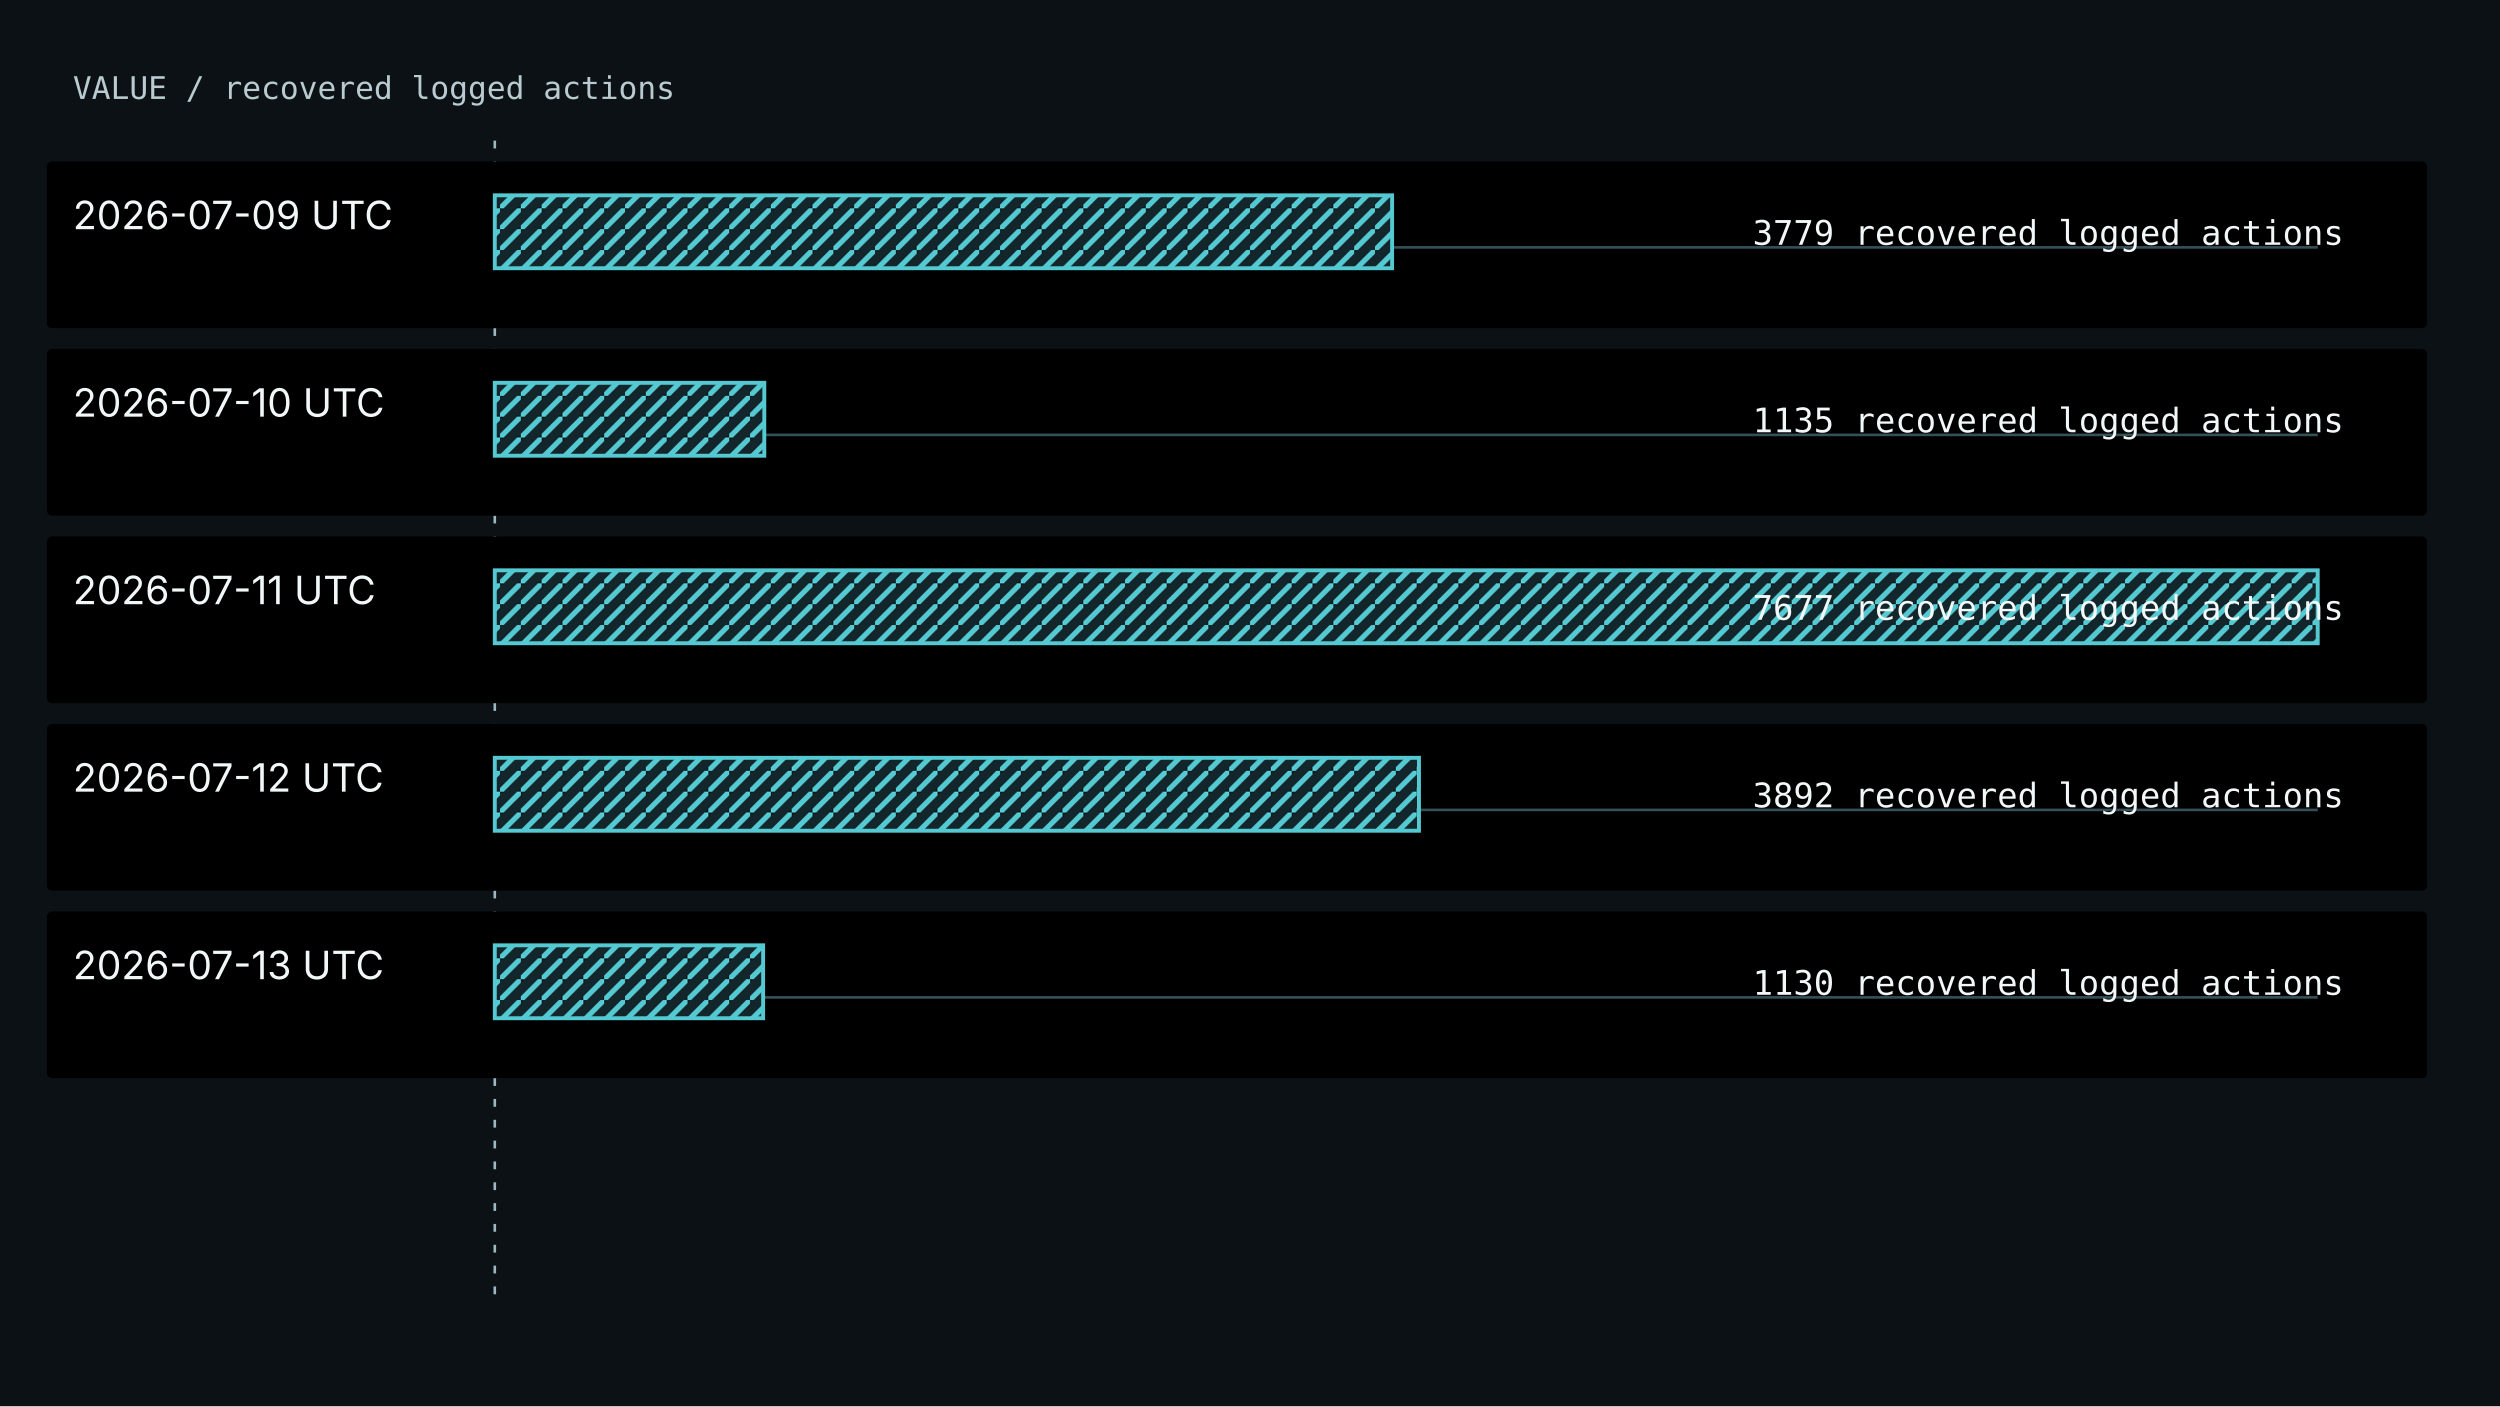
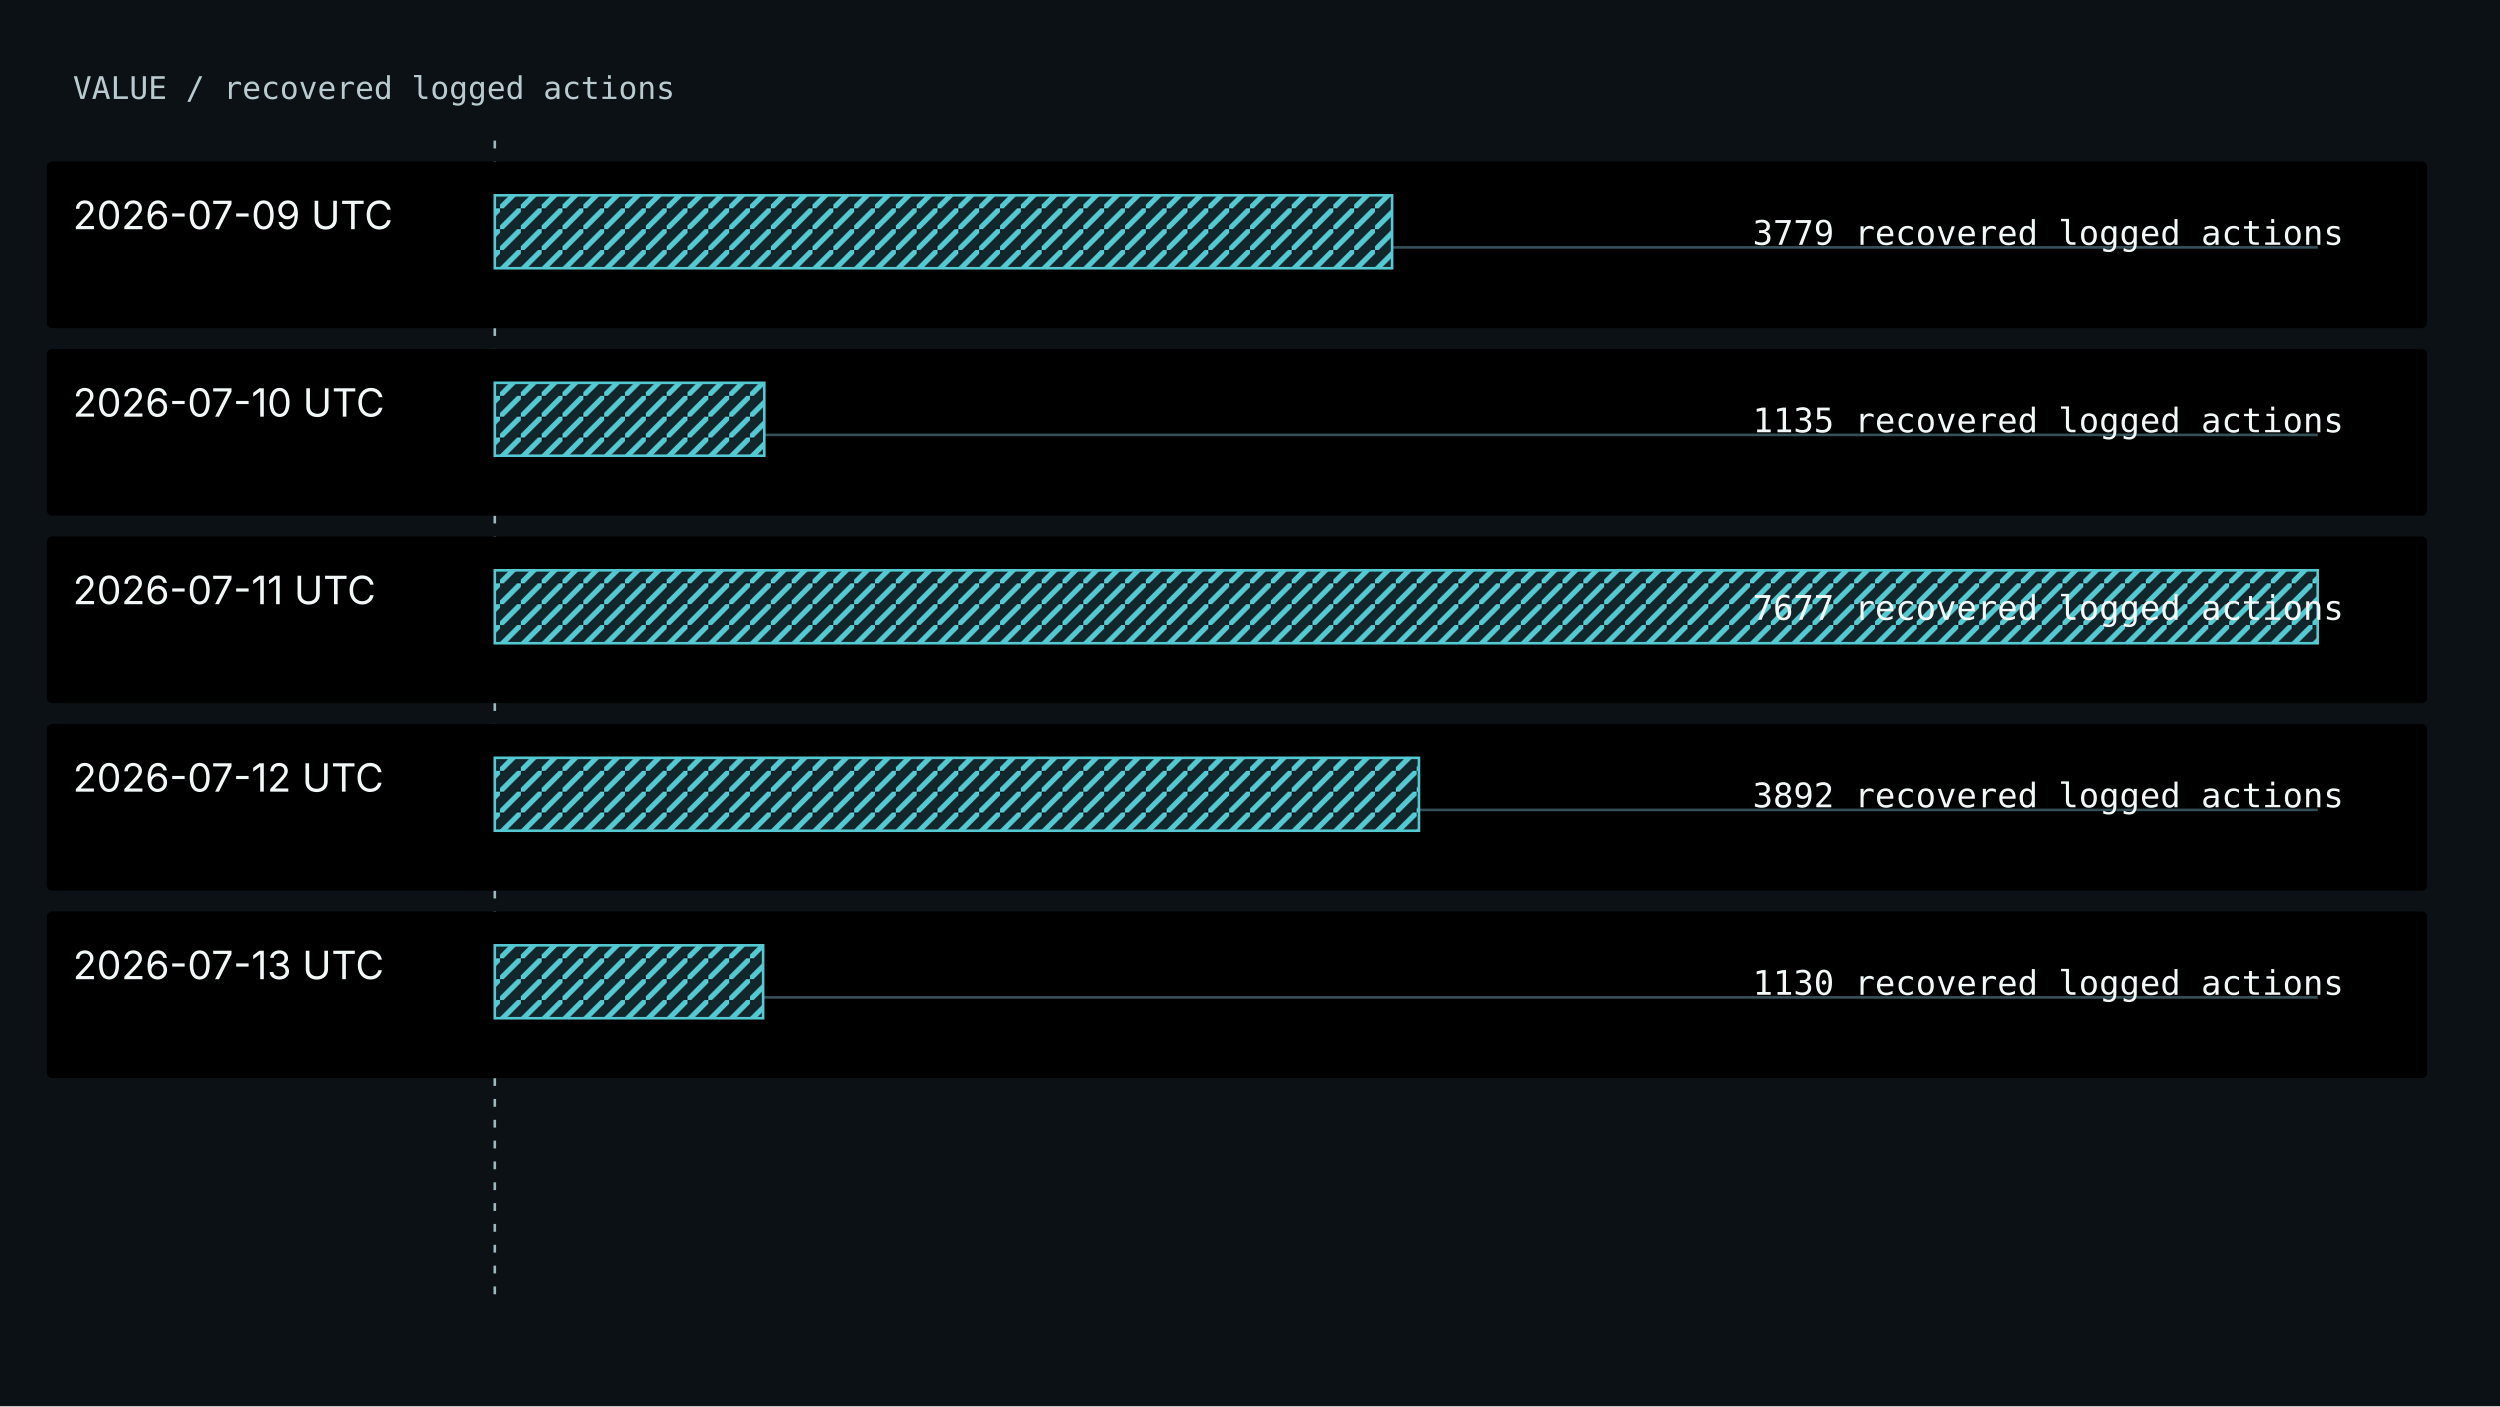
- <svg xmlns="http://www.w3.org/2000/svg" role="img" width="1280" height="720" viewBox="0 0 960 540" aria-labelledby="recovered-actions-by-day-title recovered-actions-by-day-desc" data-figure-kind="bar">
+ <svg xmlns="http://www.w3.org/2000/svg" role="img" viewBox="0 0 960 540" aria-labelledby="recovered-actions-by-day-title recovered-actions-by-day-desc" data-figure-kind="bar">
  <defs>
    <pattern id="recovered-actions-by-day-verified-pattern" width="8" height="8" patternUnits="userSpaceOnUse">
      <rect width="8" height="8" fill="#13262b" />
      <path d="M0 8L8 0" stroke="#54c9d1" stroke-width="2" />
    </pattern>
    <pattern id="recovered-actions-by-day-caution-pattern" width="10" height="10" patternUnits="userSpaceOnUse">
      <rect width="10" height="10" fill="#291b18" />
      <path d="M-2 10L10-2M4 12L12 4" stroke="#d47a5a" stroke-width="2" />
    </pattern>
    <pattern id="recovered-actions-by-day-unavailable-pattern" width="8" height="8" patternUnits="userSpaceOnUse">
      <rect width="8" height="8" fill="#17252c" />
      <circle cx="2" cy="2" r="1.2" fill="#9eb8bf" />
    </pattern>
    <marker id="recovered-actions-by-day-arrow" markerWidth="8" markerHeight="8" refX="7" refY="4" orient="auto" markerUnits="strokeWidth">
      <path d="M0 0L8 4L0 8Z" fill="#9eb8bf" />
    </marker>
  </defs>
  <style>
    text{font-family:"Hanken Grotesk",-apple-system,BlinkMacSystemFont,"Segoe UI",sans-serif;fill:#f2f8f8}
    .mono{font-family:"Conso","JetBrains Mono",ui-monospace,"SFMono-Regular",monospace}
    .muted{fill:#b9cbd0}.hairline{stroke:#36505a;stroke-width:1}.value{font-variant-numeric:tabular-nums}
    [data-figure-point]:focus{outline:none}[data-figure-point]:focus-visible .focus-ring{stroke:#54c9d1;stroke-width:4;fill:none}
  </style>
  <rect width="960" height="540" fill="#0b1115" />
  <text x="28" y="38" class="mono muted" font-size="12">VALUE / recovered logged actions</text>
  <line x1="190.00" y1="54" x2="190.00" y2="500" stroke="#9eb8bf" stroke-dasharray="3 5" />
  <g data-figure-point="true" data-figure-key="bar:0" data-status-label="Verified" role="graphics-symbol" aria-label="2026-07-09 UTC: 3779 recovered logged actions. Verified." tabindex="-1">
    <rect class="focus-ring" x="18" y="62" width="914" height="64" rx="2" stroke="transparent" />
    <text x="28" y="88" font-size="15">2026-07-09 UTC</text>
    <line x1="190" y1="95" x2="890" y2="95" class="hairline" />
-     <rect x="190.00" y="75" width="344.57" height="28" fill="url(#recovered-actions-by-day-verified-pattern)" stroke="#54c9d1" stroke-width="1.5" />
+     <rect x="190.00" y="75" width="344.57" height="28" fill="url(#recovered-actions-by-day-verified-pattern)" stroke="#54c9d1" />
    <text x="900" y="94" text-anchor="end" class="mono value" font-size="13">3779 recovered logged actions</text>
  </g>
  <g data-figure-point="true" data-figure-key="bar:1" data-status-label="Verified" role="graphics-symbol" aria-label="2026-07-10 UTC: 1135 recovered logged actions. Verified." tabindex="-1">
    <rect class="focus-ring" x="18" y="134" width="914" height="64" rx="2" stroke="transparent" />
    <text x="28" y="160" font-size="15">2026-07-10 UTC</text>
    <line x1="190" y1="167" x2="890" y2="167" class="hairline" />
-     <rect x="190.00" y="147" width="103.49" height="28" fill="url(#recovered-actions-by-day-verified-pattern)" stroke="#54c9d1" stroke-width="1.5" />
+     <rect x="190.00" y="147" width="103.49" height="28" fill="url(#recovered-actions-by-day-verified-pattern)" stroke="#54c9d1" />
    <text x="900" y="166" text-anchor="end" class="mono value" font-size="13">1135 recovered logged actions</text>
  </g>
  <g data-figure-point="true" data-figure-key="bar:2" data-status-label="Verified" role="graphics-symbol" aria-label="2026-07-11 UTC: 7677 recovered logged actions. Verified." tabindex="-1">
    <rect class="focus-ring" x="18" y="206" width="914" height="64" rx="2" stroke="transparent" />
    <text x="28" y="232" font-size="15">2026-07-11 UTC</text>
    <line x1="190" y1="239" x2="890" y2="239" class="hairline" />
-     <rect x="190.00" y="219" width="700.00" height="28" fill="url(#recovered-actions-by-day-verified-pattern)" stroke="#54c9d1" stroke-width="1.5" />
+     <rect x="190.00" y="219" width="700.00" height="28" fill="url(#recovered-actions-by-day-verified-pattern)" stroke="#54c9d1" />
    <text x="900" y="238" text-anchor="end" class="mono value" font-size="13">7677 recovered logged actions</text>
  </g>
  <g data-figure-point="true" data-figure-key="bar:3" data-status-label="Verified" role="graphics-symbol" aria-label="2026-07-12 UTC: 3892 recovered logged actions. Verified." tabindex="-1">
    <rect class="focus-ring" x="18" y="278" width="914" height="64" rx="2" stroke="transparent" />
    <text x="28" y="304" font-size="15">2026-07-12 UTC</text>
    <line x1="190" y1="311" x2="890" y2="311" class="hairline" />
-     <rect x="190.00" y="291" width="354.88" height="28" fill="url(#recovered-actions-by-day-verified-pattern)" stroke="#54c9d1" stroke-width="1.5" />
+     <rect x="190.00" y="291" width="354.88" height="28" fill="url(#recovered-actions-by-day-verified-pattern)" stroke="#54c9d1" />
    <text x="900" y="310" text-anchor="end" class="mono value" font-size="13">3892 recovered logged actions</text>
  </g>
  <g data-figure-point="true" data-figure-key="bar:4" data-status-label="Verified" role="graphics-symbol" aria-label="2026-07-13 UTC: 1130 recovered logged actions. Verified." tabindex="-1">
    <rect class="focus-ring" x="18" y="350" width="914" height="64" rx="2" stroke="transparent" />
    <text x="28" y="376" font-size="15">2026-07-13 UTC</text>
    <line x1="190" y1="383" x2="890" y2="383" class="hairline" />
-     <rect x="190.00" y="363" width="103.04" height="28" fill="url(#recovered-actions-by-day-verified-pattern)" stroke="#54c9d1" stroke-width="1.5" />
+     <rect x="190.00" y="363" width="103.04" height="28" fill="url(#recovered-actions-by-day-verified-pattern)" stroke="#54c9d1" />
    <text x="900" y="382" text-anchor="end" class="mono value" font-size="13">1130 recovered logged actions</text>
  </g>
</svg>
